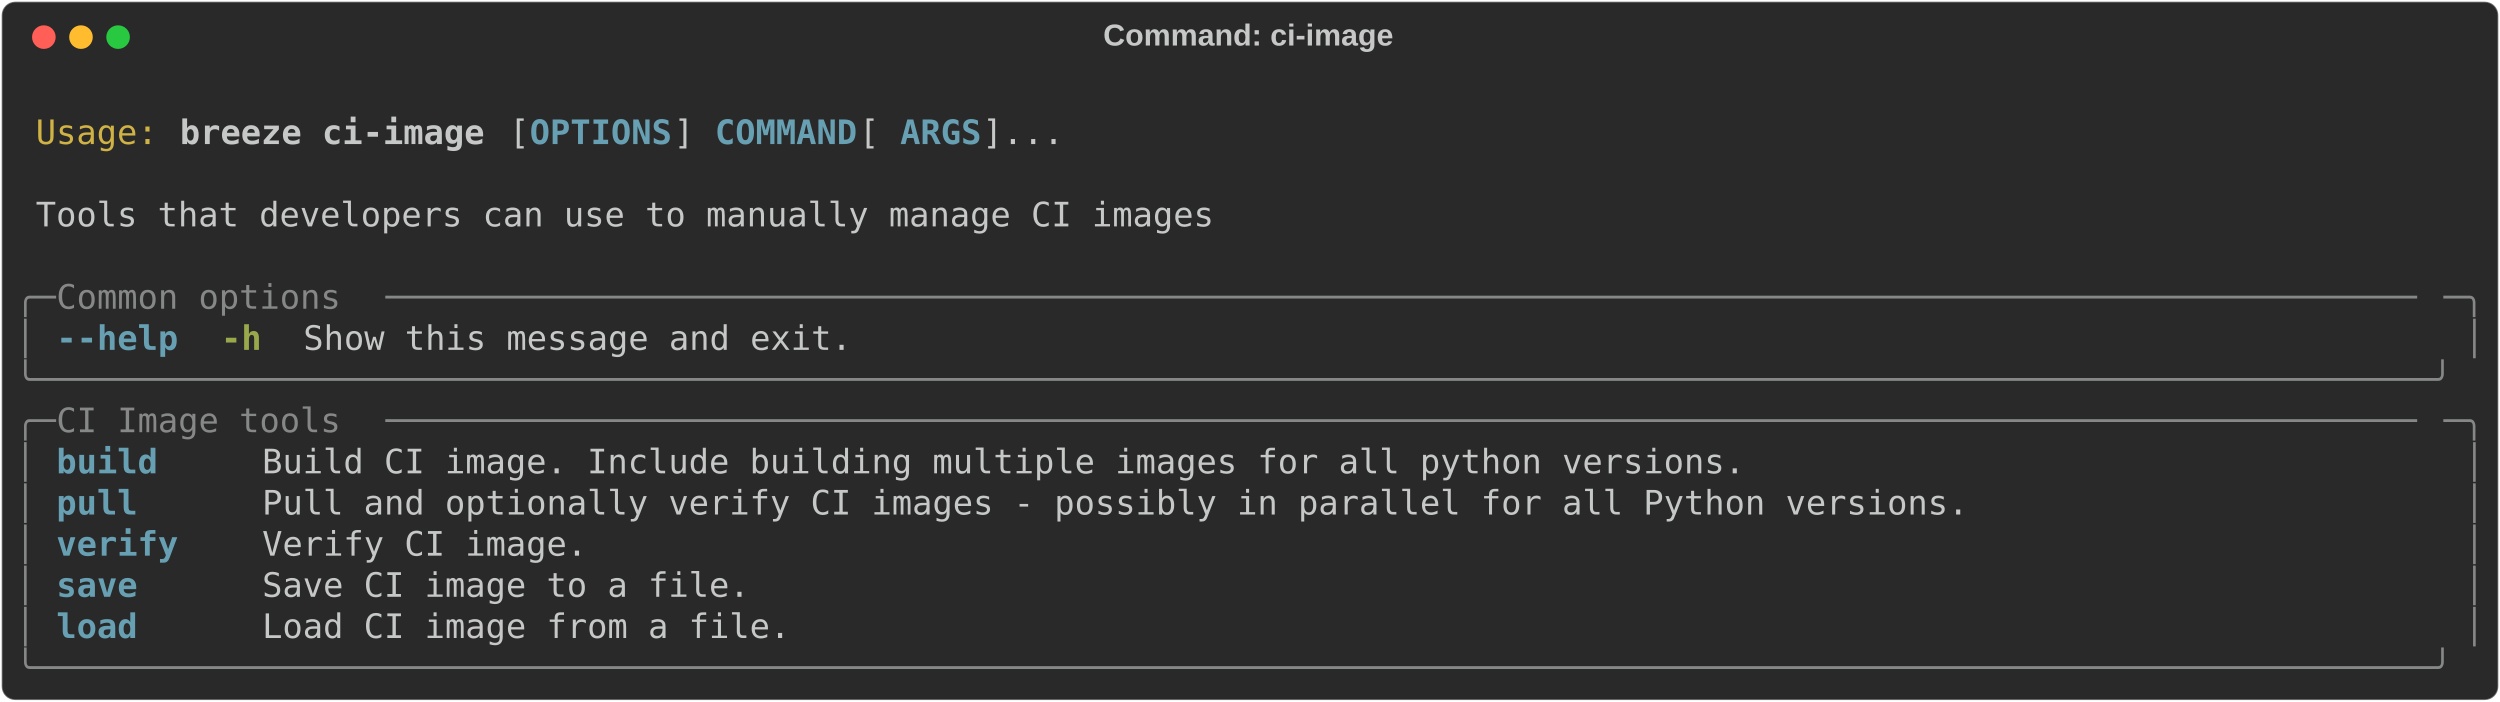
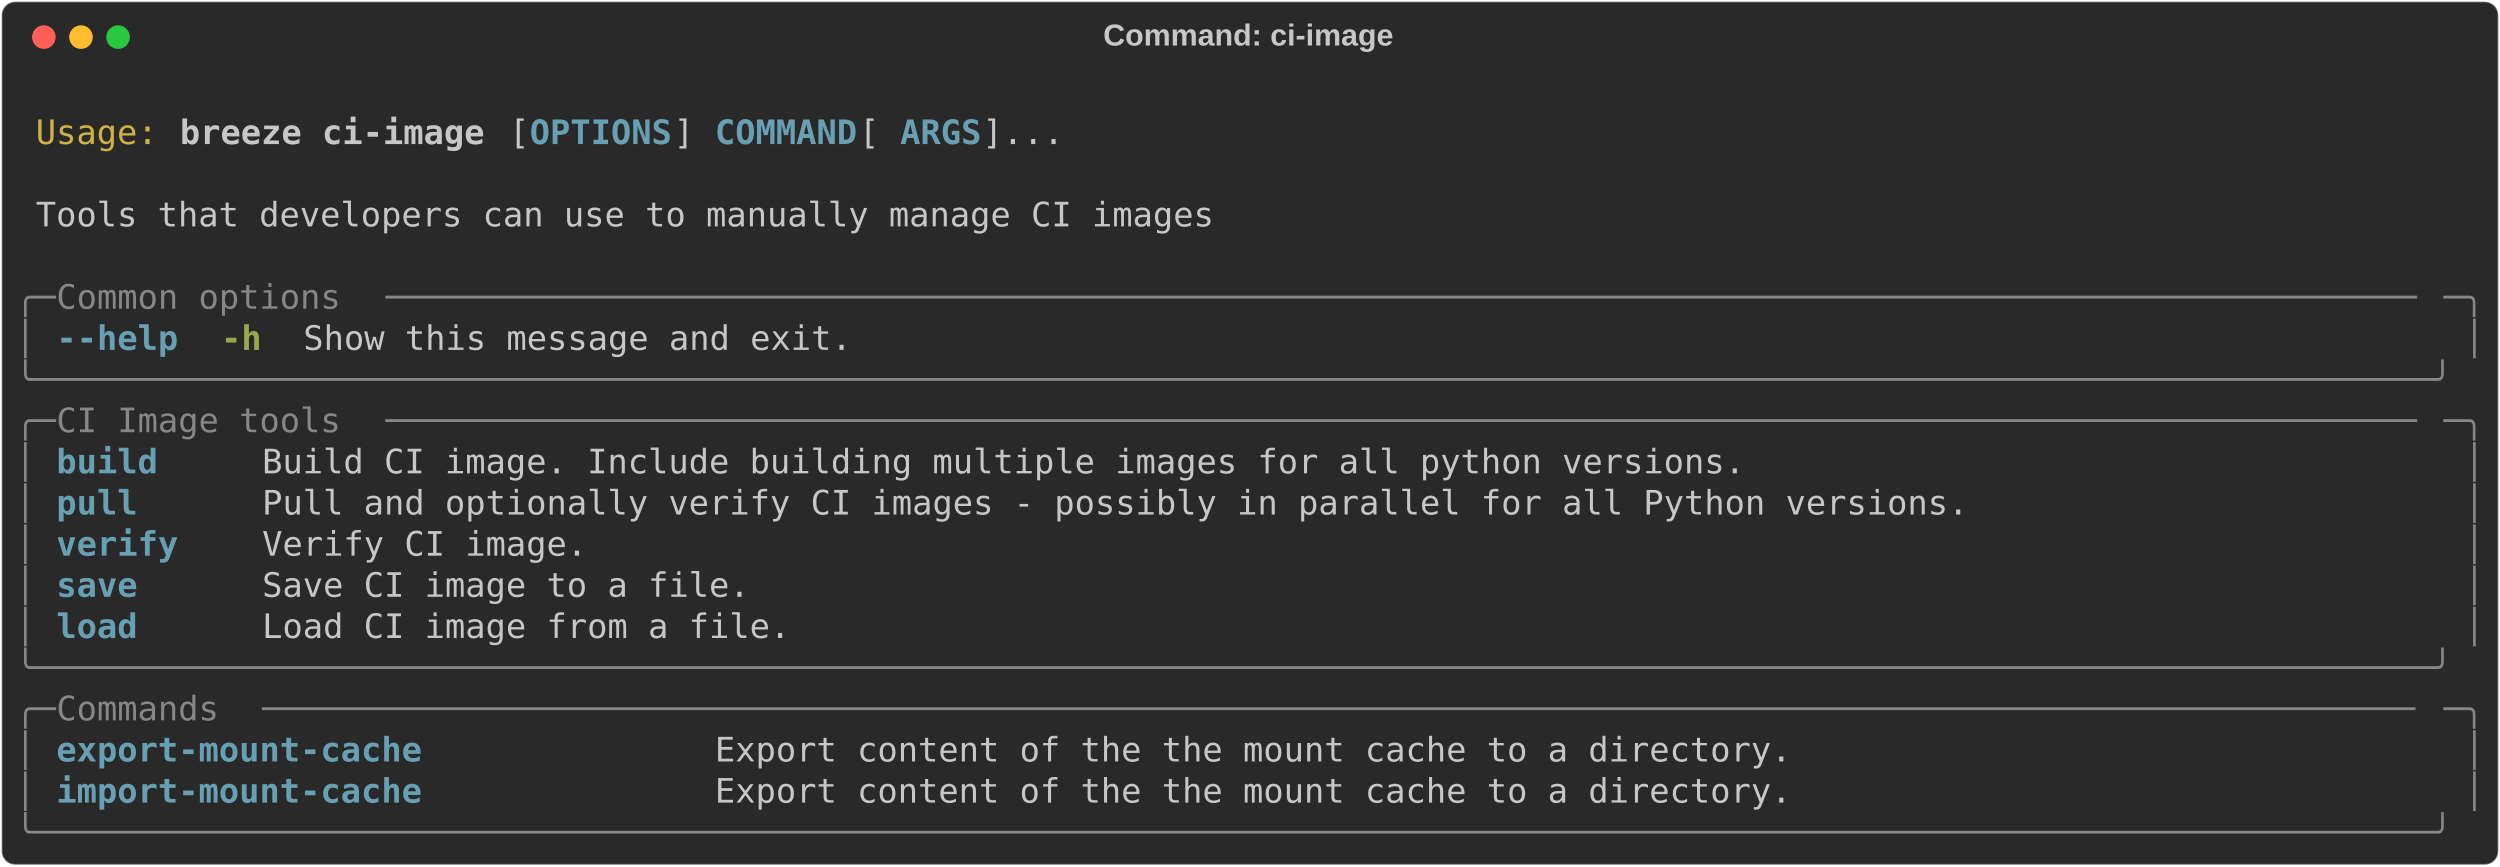
- <svg xmlns="http://www.w3.org/2000/svg" class="rich-terminal" viewBox="0 0 1482 416.0">
+ <svg xmlns="http://www.w3.org/2000/svg" class="rich-terminal" viewBox="0 0 1482 513.6">
  <style>

    @font-face {
        font-family: "Fira Code";
        src: local("FiraCode-Regular"),
                url("https://cdnjs.cloudflare.com/ajax/libs/firacode/6.2.0/woff2/FiraCode-Regular.woff2") format("woff2"),
                url("https://cdnjs.cloudflare.com/ajax/libs/firacode/6.2.0/woff/FiraCode-Regular.woff") format("woff");
        font-style: normal;
        font-weight: 400;
    }
    @font-face {
        font-family: "Fira Code";
        src: local("FiraCode-Bold"),
                url("https://cdnjs.cloudflare.com/ajax/libs/firacode/6.2.0/woff2/FiraCode-Bold.woff2") format("woff2"),
                url("https://cdnjs.cloudflare.com/ajax/libs/firacode/6.2.0/woff/FiraCode-Bold.woff") format("woff");
        font-style: bold;
        font-weight: 700;
    }

    .breeze-ci-image-matrix {
        font-family: Fira Code, monospace;
        font-size: 20px;
        line-height: 24.4px;
        font-variant-east-asian: full-width;
    }

    .breeze-ci-image-title {
        font-size: 18px;
        font-weight: bold;
        font-family: arial;
    }

    .breeze-ci-image-r1 { fill: #c5c8c6 }
.breeze-ci-image-r2 { fill: #d0b344 }
.breeze-ci-image-r3 { fill: #c5c8c6;font-weight: bold }
.breeze-ci-image-r4 { fill: #68a0b3;font-weight: bold }
.breeze-ci-image-r5 { fill: #868887 }
.breeze-ci-image-r6 { fill: #98a84b;font-weight: bold }
    </style>
  <defs>
    <clipPath id="breeze-ci-image-clip-terminal">
-       <rect x="0" y="0" width="1463.0" height="365.0" />
+       <rect x="0" y="0" width="1463.0" height="462.6" />
    </clipPath>
    <clipPath id="breeze-ci-image-line-0">
      <rect x="0" y="1.5" width="1464" height="24.65" />
    </clipPath>
    <clipPath id="breeze-ci-image-line-1">
      <rect x="0" y="25.9" width="1464" height="24.65" />
    </clipPath>
    <clipPath id="breeze-ci-image-line-2">
      <rect x="0" y="50.3" width="1464" height="24.65" />
    </clipPath>
    <clipPath id="breeze-ci-image-line-3">
      <rect x="0" y="74.7" width="1464" height="24.65" />
    </clipPath>
    <clipPath id="breeze-ci-image-line-4">
      <rect x="0" y="99.1" width="1464" height="24.65" />
    </clipPath>
    <clipPath id="breeze-ci-image-line-5">
      <rect x="0" y="123.5" width="1464" height="24.65" />
    </clipPath>
    <clipPath id="breeze-ci-image-line-6">
      <rect x="0" y="147.9" width="1464" height="24.65" />
    </clipPath>
    <clipPath id="breeze-ci-image-line-7">
      <rect x="0" y="172.3" width="1464" height="24.65" />
    </clipPath>
    <clipPath id="breeze-ci-image-line-8">
      <rect x="0" y="196.7" width="1464" height="24.65" />
    </clipPath>
    <clipPath id="breeze-ci-image-line-9">
      <rect x="0" y="221.1" width="1464" height="24.65" />
    </clipPath>
    <clipPath id="breeze-ci-image-line-10">
      <rect x="0" y="245.5" width="1464" height="24.65" />
    </clipPath>
    <clipPath id="breeze-ci-image-line-11">
      <rect x="0" y="269.9" width="1464" height="24.65" />
    </clipPath>
    <clipPath id="breeze-ci-image-line-12">
      <rect x="0" y="294.3" width="1464" height="24.65" />
    </clipPath>
    <clipPath id="breeze-ci-image-line-13">
      <rect x="0" y="318.7" width="1464" height="24.65" />
    </clipPath>
+     <clipPath id="breeze-ci-image-line-14">
+       <rect x="0" y="343.1" width="1464" height="24.65" />
+     </clipPath>
+     <clipPath id="breeze-ci-image-line-15">
+       <rect x="0" y="367.5" width="1464" height="24.65" />
+     </clipPath>
+     <clipPath id="breeze-ci-image-line-16">
+       <rect x="0" y="391.9" width="1464" height="24.65" />
+     </clipPath>
+     <clipPath id="breeze-ci-image-line-17">
+       <rect x="0" y="416.3" width="1464" height="24.65" />
+     </clipPath>
  </defs>
-   <rect fill="#292929" stroke="rgba(255,255,255,0.35)" stroke-width="1" x="1" y="1" width="1480" height="414" rx="8" />
+   <rect fill="#292929" stroke="rgba(255,255,255,0.35)" stroke-width="1" x="1" y="1" width="1480" height="511.6" rx="8" />
  <text class="breeze-ci-image-title" fill="#c5c8c6" text-anchor="middle" x="740" y="27">Command: ci-image</text>
  <g transform="translate(26,22)">
    <circle cx="0" cy="0" r="7" fill="#ff5f57" />
    <circle cx="22" cy="0" r="7" fill="#febc2e" />
    <circle cx="44" cy="0" r="7" fill="#28c840" />
  </g>
  <g transform="translate(9, 41)" clip-path="url(#breeze-ci-image-clip-terminal)">
    <g class="breeze-ci-image-matrix">
      <text class="breeze-ci-image-r1" x="1464" y="20" textLength="12.2" clip-path="url(#breeze-ci-image-line-0)">
</text>
      <text class="breeze-ci-image-r2" x="12.2" y="44.4" textLength="73.2" clip-path="url(#breeze-ci-image-line-1)">Usage:</text>
      <text class="breeze-ci-image-r3" x="97.6" y="44.4" textLength="183" clip-path="url(#breeze-ci-image-line-1)">breeze ci-image</text>
      <text class="breeze-ci-image-r1" x="292.8" y="44.4" textLength="12.2" clip-path="url(#breeze-ci-image-line-1)">[</text>
      <text class="breeze-ci-image-r4" x="305" y="44.4" textLength="85.4" clip-path="url(#breeze-ci-image-line-1)">OPTIONS</text>
      <text class="breeze-ci-image-r1" x="390.4" y="44.4" textLength="24.4" clip-path="url(#breeze-ci-image-line-1)">] </text>
      <text class="breeze-ci-image-r4" x="414.8" y="44.4" textLength="85.4" clip-path="url(#breeze-ci-image-line-1)">COMMAND</text>
      <text class="breeze-ci-image-r1" x="500.2" y="44.4" textLength="24.4" clip-path="url(#breeze-ci-image-line-1)"> [</text>
      <text class="breeze-ci-image-r4" x="524.6" y="44.4" textLength="48.8" clip-path="url(#breeze-ci-image-line-1)">ARGS</text>
      <text class="breeze-ci-image-r1" x="573.4" y="44.4" textLength="48.8" clip-path="url(#breeze-ci-image-line-1)">]...</text>
      <text class="breeze-ci-image-r1" x="1464" y="44.4" textLength="12.2" clip-path="url(#breeze-ci-image-line-1)">
</text>
      <text class="breeze-ci-image-r1" x="1464" y="68.8" textLength="12.2" clip-path="url(#breeze-ci-image-line-2)">
</text>
      <text class="breeze-ci-image-r1" x="12.2" y="93.2" textLength="707.6" clip-path="url(#breeze-ci-image-line-3)">Tools that developers can use to manually manage CI images</text>
      <text class="breeze-ci-image-r1" x="1464" y="93.2" textLength="12.2" clip-path="url(#breeze-ci-image-line-3)">
</text>
      <text class="breeze-ci-image-r1" x="1464" y="117.6" textLength="12.2" clip-path="url(#breeze-ci-image-line-4)">
</text>
      <text class="breeze-ci-image-r5" x="0" y="142" textLength="24.4" clip-path="url(#breeze-ci-image-line-5)">╭─</text>
      <text class="breeze-ci-image-r5" x="24.4" y="142" textLength="195.2" clip-path="url(#breeze-ci-image-line-5)"> Common options </text>
      <text class="breeze-ci-image-r5" x="219.6" y="142" textLength="1220" clip-path="url(#breeze-ci-image-line-5)">────────────────────────────────────────────────────────────────────────────────────────────────────</text>
      <text class="breeze-ci-image-r5" x="1439.6" y="142" textLength="24.4" clip-path="url(#breeze-ci-image-line-5)">─╮</text>
      <text class="breeze-ci-image-r1" x="1464" y="142" textLength="12.2" clip-path="url(#breeze-ci-image-line-5)">
</text>
      <text class="breeze-ci-image-r5" x="0" y="166.4" textLength="12.2" clip-path="url(#breeze-ci-image-line-6)">│</text>
      <text class="breeze-ci-image-r4" x="24.4" y="166.4" textLength="73.2" clip-path="url(#breeze-ci-image-line-6)">--help</text>
      <text class="breeze-ci-image-r6" x="122" y="166.4" textLength="24.4" clip-path="url(#breeze-ci-image-line-6)">-h</text>
      <text class="breeze-ci-image-r1" x="170.8" y="166.4" textLength="329.4" clip-path="url(#breeze-ci-image-line-6)">Show this message and exit.</text>
      <text class="breeze-ci-image-r5" x="1451.8" y="166.4" textLength="12.2" clip-path="url(#breeze-ci-image-line-6)">│</text>
      <text class="breeze-ci-image-r1" x="1464" y="166.4" textLength="12.2" clip-path="url(#breeze-ci-image-line-6)">
</text>
      <text class="breeze-ci-image-r5" x="0" y="190.8" textLength="1464" clip-path="url(#breeze-ci-image-line-7)">╰──────────────────────────────────────────────────────────────────────────────────────────────────────────────────────╯</text>
      <text class="breeze-ci-image-r1" x="1464" y="190.8" textLength="12.2" clip-path="url(#breeze-ci-image-line-7)">
</text>
      <text class="breeze-ci-image-r5" x="0" y="215.2" textLength="24.4" clip-path="url(#breeze-ci-image-line-8)">╭─</text>
      <text class="breeze-ci-image-r5" x="24.4" y="215.2" textLength="195.2" clip-path="url(#breeze-ci-image-line-8)"> CI Image tools </text>
      <text class="breeze-ci-image-r5" x="219.6" y="215.2" textLength="1220" clip-path="url(#breeze-ci-image-line-8)">────────────────────────────────────────────────────────────────────────────────────────────────────</text>
      <text class="breeze-ci-image-r5" x="1439.6" y="215.2" textLength="24.4" clip-path="url(#breeze-ci-image-line-8)">─╮</text>
      <text class="breeze-ci-image-r1" x="1464" y="215.2" textLength="12.2" clip-path="url(#breeze-ci-image-line-8)">
</text>
      <text class="breeze-ci-image-r5" x="0" y="239.6" textLength="12.2" clip-path="url(#breeze-ci-image-line-9)">│</text>
      <text class="breeze-ci-image-r4" x="24.4" y="239.6" textLength="97.6" clip-path="url(#breeze-ci-image-line-9)">build   </text>
      <text class="breeze-ci-image-r1" x="146.4" y="239.6" textLength="1293.2" clip-path="url(#breeze-ci-image-line-9)">Build CI image. Include building multiple images for all python versions.                                 </text>
      <text class="breeze-ci-image-r5" x="1451.8" y="239.6" textLength="12.2" clip-path="url(#breeze-ci-image-line-9)">│</text>
      <text class="breeze-ci-image-r1" x="1464" y="239.6" textLength="12.2" clip-path="url(#breeze-ci-image-line-9)">
</text>
      <text class="breeze-ci-image-r5" x="0" y="264" textLength="12.2" clip-path="url(#breeze-ci-image-line-10)">│</text>
      <text class="breeze-ci-image-r4" x="24.4" y="264" textLength="97.6" clip-path="url(#breeze-ci-image-line-10)">pull    </text>
      <text class="breeze-ci-image-r1" x="146.4" y="264" textLength="1293.2" clip-path="url(#breeze-ci-image-line-10)">Pull and optionally verify CI images - possibly in parallel for all Python versions.                      </text>
      <text class="breeze-ci-image-r5" x="1451.8" y="264" textLength="12.2" clip-path="url(#breeze-ci-image-line-10)">│</text>
      <text class="breeze-ci-image-r1" x="1464" y="264" textLength="12.2" clip-path="url(#breeze-ci-image-line-10)">
</text>
      <text class="breeze-ci-image-r5" x="0" y="288.4" textLength="12.2" clip-path="url(#breeze-ci-image-line-11)">│</text>
      <text class="breeze-ci-image-r4" x="24.4" y="288.4" textLength="97.6" clip-path="url(#breeze-ci-image-line-11)">verify  </text>
      <text class="breeze-ci-image-r1" x="146.4" y="288.4" textLength="1293.2" clip-path="url(#breeze-ci-image-line-11)">Verify CI image.                                                                                          </text>
      <text class="breeze-ci-image-r5" x="1451.8" y="288.4" textLength="12.2" clip-path="url(#breeze-ci-image-line-11)">│</text>
      <text class="breeze-ci-image-r1" x="1464" y="288.4" textLength="12.2" clip-path="url(#breeze-ci-image-line-11)">
</text>
      <text class="breeze-ci-image-r5" x="0" y="312.8" textLength="12.2" clip-path="url(#breeze-ci-image-line-12)">│</text>
      <text class="breeze-ci-image-r4" x="24.4" y="312.8" textLength="97.6" clip-path="url(#breeze-ci-image-line-12)">save    </text>
      <text class="breeze-ci-image-r1" x="146.4" y="312.8" textLength="1293.2" clip-path="url(#breeze-ci-image-line-12)">Save CI image to a file.                                                                                  </text>
      <text class="breeze-ci-image-r5" x="1451.8" y="312.8" textLength="12.2" clip-path="url(#breeze-ci-image-line-12)">│</text>
      <text class="breeze-ci-image-r1" x="1464" y="312.8" textLength="12.2" clip-path="url(#breeze-ci-image-line-12)">
</text>
      <text class="breeze-ci-image-r5" x="0" y="337.2" textLength="12.2" clip-path="url(#breeze-ci-image-line-13)">│</text>
      <text class="breeze-ci-image-r4" x="24.4" y="337.2" textLength="97.6" clip-path="url(#breeze-ci-image-line-13)">load    </text>
      <text class="breeze-ci-image-r1" x="146.4" y="337.2" textLength="1293.2" clip-path="url(#breeze-ci-image-line-13)">Load CI image from a file.                                                                                </text>
      <text class="breeze-ci-image-r5" x="1451.8" y="337.2" textLength="12.2" clip-path="url(#breeze-ci-image-line-13)">│</text>
      <text class="breeze-ci-image-r1" x="1464" y="337.2" textLength="12.2" clip-path="url(#breeze-ci-image-line-13)">
</text>
      <text class="breeze-ci-image-r5" x="0" y="361.6" textLength="1464" clip-path="url(#breeze-ci-image-line-14)">╰──────────────────────────────────────────────────────────────────────────────────────────────────────────────────────╯</text>
      <text class="breeze-ci-image-r1" x="1464" y="361.6" textLength="12.2" clip-path="url(#breeze-ci-image-line-14)">
</text>
+       <text class="breeze-ci-image-r5" x="0" y="386" textLength="24.4" clip-path="url(#breeze-ci-image-line-15)">╭─</text>
+       <text class="breeze-ci-image-r5" x="24.4" y="386" textLength="122" clip-path="url(#breeze-ci-image-line-15)"> Commands </text>
+       <text class="breeze-ci-image-r5" x="146.4" y="386" textLength="1293.2" clip-path="url(#breeze-ci-image-line-15)">──────────────────────────────────────────────────────────────────────────────────────────────────────────</text>
+       <text class="breeze-ci-image-r5" x="1439.6" y="386" textLength="24.4" clip-path="url(#breeze-ci-image-line-15)">─╮</text>
+       <text class="breeze-ci-image-r1" x="1464" y="386" textLength="12.2" clip-path="url(#breeze-ci-image-line-15)">
+ </text>
+       <text class="breeze-ci-image-r5" x="0" y="410.4" textLength="12.2" clip-path="url(#breeze-ci-image-line-16)">│</text>
+       <text class="breeze-ci-image-r4" x="24.4" y="410.4" textLength="366" clip-path="url(#breeze-ci-image-line-16)">export-mount-cache            </text>
+       <text class="breeze-ci-image-r1" x="414.8" y="410.4" textLength="1024.8" clip-path="url(#breeze-ci-image-line-16)">Export content of the the mount cache to a directory.                               </text>
+       <text class="breeze-ci-image-r5" x="1451.8" y="410.4" textLength="12.2" clip-path="url(#breeze-ci-image-line-16)">│</text>
+       <text class="breeze-ci-image-r1" x="1464" y="410.4" textLength="12.2" clip-path="url(#breeze-ci-image-line-16)">
+ </text>
+       <text class="breeze-ci-image-r5" x="0" y="434.8" textLength="12.2" clip-path="url(#breeze-ci-image-line-17)">│</text>
+       <text class="breeze-ci-image-r4" x="24.4" y="434.8" textLength="366" clip-path="url(#breeze-ci-image-line-17)">import-mount-cache            </text>
+       <text class="breeze-ci-image-r1" x="414.8" y="434.8" textLength="1024.8" clip-path="url(#breeze-ci-image-line-17)">Export content of the the mount cache to a directory.                               </text>
+       <text class="breeze-ci-image-r5" x="1451.8" y="434.8" textLength="12.2" clip-path="url(#breeze-ci-image-line-17)">│</text>
+       <text class="breeze-ci-image-r1" x="1464" y="434.8" textLength="12.2" clip-path="url(#breeze-ci-image-line-17)">
+ </text>
+       <text class="breeze-ci-image-r5" x="0" y="459.2" textLength="1464" clip-path="url(#breeze-ci-image-line-18)">╰──────────────────────────────────────────────────────────────────────────────────────────────────────────────────────╯</text>
+       <text class="breeze-ci-image-r1" x="1464" y="459.2" textLength="12.2" clip-path="url(#breeze-ci-image-line-18)">
+ </text>
    </g>
  </g>
</svg>
